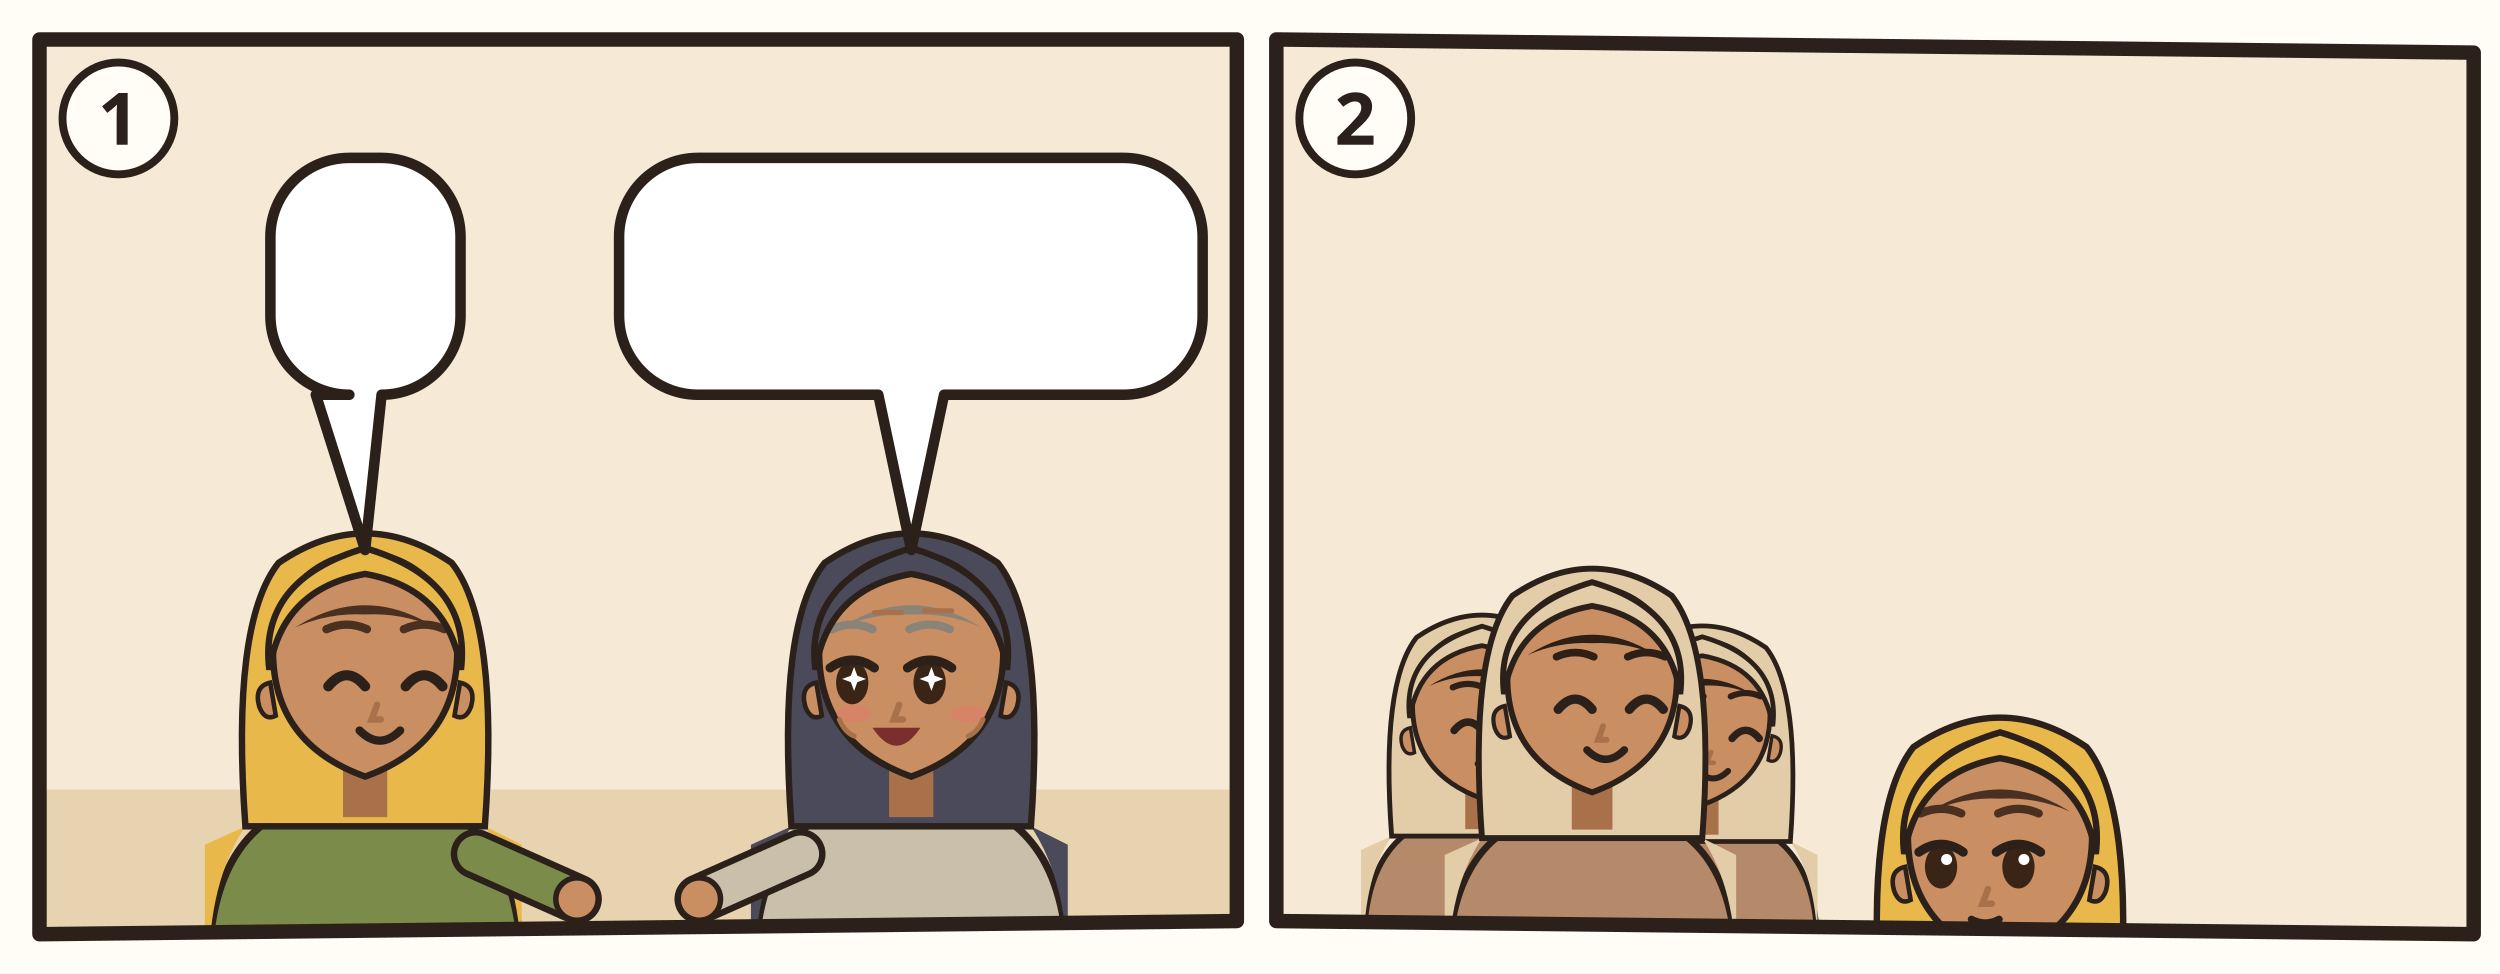
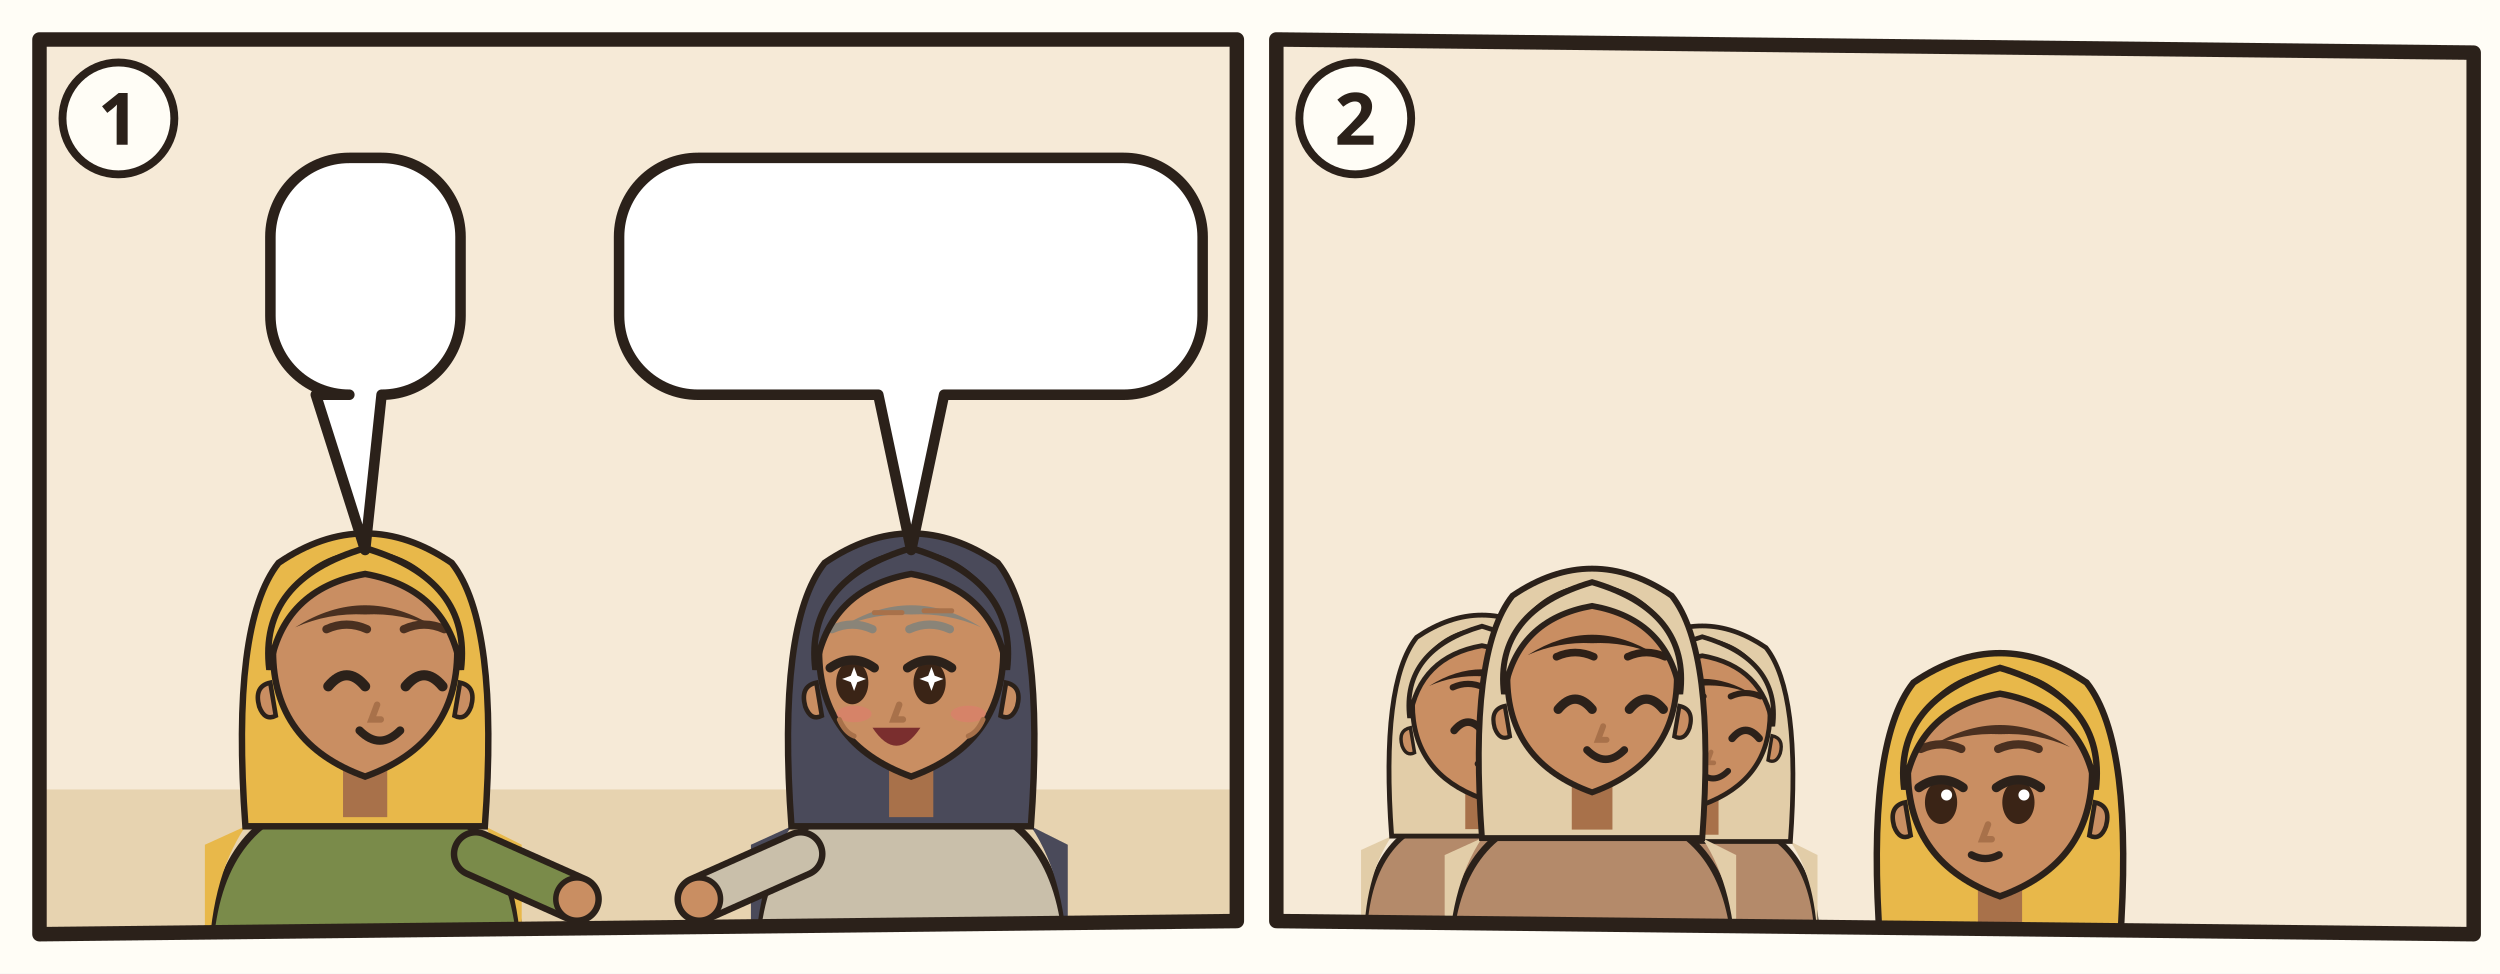
<svg xmlns="http://www.w3.org/2000/svg" viewBox="0 0 380 148">
  <rect width="380" height="148" fill="#FFFDF6" />
  <g transform="translate(4 4)">
    <clipPath id="an-cp-rut-002-018-023-1">
      <polygon points="2,2 184,2 184,136 2,138" />
    </clipPath>
    <g clip-path="url(#an-cp-rut-002-018-023-1)">
      <polygon points="2,2 184,2 184,136 2,138" fill="#F6EAD7" />
      <path d="M0 116h186v24H0z" fill="#E7D3B0" />
      <g transform="translate(51.5 96.4) scale(1.4)">
        <path d="M-17 34Q-17 19-7 15.6L7 15.6Q17 19 17 34z" fill="#7A8B4A" stroke="#2B211A" stroke-width=".8" />
        <path d="M-13 18Q-17 24-17 34h-.4V20zM13 18Q17 24 17 34V20z" fill="#E8B84A" />
        <path d="M12 21L23.0 25.9" stroke="#2B211A" stroke-width="5.4" stroke-linecap="round" />
        <path d="M12 21L23.0 25.9" stroke="#7A8B4A" stroke-width="4" stroke-linecap="round" />
        <circle cx="23.0" cy="25.9" r="2.3" fill="#C98E62" stroke="#2B211A" stroke-width=".6" />
        <path d="M-13 18Q-14.6-4-9.4-10.6Q0-17 9.4-10.6Q14.6-4 13 18z" fill="#E8B84A" stroke="#2B211A" stroke-width=".7" />
        <path d="M-2.4 11h4.8v6h-4.8z" fill="#A8714A" />
        <path d="M-10 -1Q-10 9 0 12.6Q10 9 10 -1A10 10.6 0 0 0 -10 -1z" fill="#C98E62" stroke="#2B211A" stroke-width=".7" />
        <path d="M10.3 2.4q1.8.4 1.2 2.6-.6 1.6-1.8 1z M-10.3 2.4q-1.8.4-1.2 2.6.6 1.6 1.8 1z" fill="#C98E62" stroke="#2B211A" stroke-width=".5" />
        <path d="M-4.0 2.8Q-2.0 0.4 0.0 2.8" fill="none" stroke="#2B211A" stroke-width="1.1" stroke-linecap="round" />
        <path d="M4.4 2.8Q6.4 0.4 8.4 2.8" fill="none" stroke="#2B211A" stroke-width="1.1" stroke-linecap="round" />
        <path d="M-4.2 -3.4Q-2.0 -4.4 0.2 -3.4M4.2 -3.4Q6.4 -4.4 8.6 -3.4" fill="none" stroke="#4A3020" stroke-width=".9" stroke-linecap="round" />
        <path d="M1.3 4.8l-.6 1.6h1" fill="none" stroke="#A8714A" stroke-width=".7" stroke-linecap="round" />
        <path d="M-0.6 7.6Q1.6 9.8 3.8 7.6" fill="none" stroke="#2B211A" stroke-width=".9" stroke-linecap="round" />
        <path d="M-7.6-3.6Q0-8.4 7.6-3.6Q4-5.2 0-5Q-4-5.2-7.6-3.6z" fill="#4A3020" />
        <path d="M-10.4 1Q-11.6-8.8 0-12.2Q11.6-8.8 10.4 1Q9-7.8 0-9.4Q-9-7.8-10.4 1z" fill="#E8B84A" stroke="#2B211A" stroke-width=".7" />
        <use href="#an-gerste" x="-4" y="18" width="16" height="12" />
      </g>
      <g transform="translate(134.5 96.4) scale(1.4)">
        <path d="M-17 34Q-17 19-7 15.6L7 15.6Q17 19 17 34z" fill="#C9BFAA" stroke="#2B211A" stroke-width=".8" />
        <path d="M-13 18Q-17 24-17 34h-.4V20zM13 18Q17 24 17 34V20z" fill="#4A4A5A" />
        <path d="M-12 21L-23.0 25.9" stroke="#2B211A" stroke-width="5.4" stroke-linecap="round" />
        <path d="M-12 21L-23.0 25.9" stroke="#C9BFAA" stroke-width="4" stroke-linecap="round" />
        <circle cx="-23.0" cy="25.9" r="2.3" fill="#C98E62" stroke="#2B211A" stroke-width=".6" />
        <path d="M-13 18Q-14.6-4-9.4-10.6Q0-17 9.4-10.6Q14.6-4 13 18z" fill="#4A4A5A" stroke="#2B211A" stroke-width=".7" />
        <path d="M-2.4 11h4.8v6h-4.8z" fill="#A8714A" />
        <path d="M-10 -1Q-10 9 0 12.6Q10 9 10 -1A10 10.6 0 0 0 -10 -1z" fill="#C98E62" stroke="#2B211A" stroke-width=".7" />
        <path d="M10.3 2.4q1.8.4 1.2 2.6-.6 1.6-1.8 1z M-10.3 2.4q-1.8.4-1.2 2.6.6 1.6 1.8 1z" fill="#C98E62" stroke="#2B211A" stroke-width=".5" />
        <ellipse cx="-6.4" cy="2.4" rx="1.75" ry="2.35" fill="#3A2416" />
        <path d="M-8.8 0.8Q-6.4 -0.9 -4.0 0.8" fill="none" stroke="#2B211A" stroke-width="1" stroke-linecap="round" />
        <path d="M-6.2 0.7l.35 .95.95 .35-.95 .35-.35 .95-.35-.95-.95-.35.95-.35z" fill="#FFF" />
        <ellipse cx="2.0" cy="2.4" rx="1.75" ry="2.35" fill="#3A2416" />
        <path d="M-0.4 0.8Q2.0 -0.9 4.4 0.8" fill="none" stroke="#2B211A" stroke-width="1" stroke-linecap="round" />
        <path d="M2.2 0.7l.35 .95.95 .35-.95 .35-.35 .95-.35-.95-.95-.35.95-.35z" fill="#FFF" />
        <path d="M-8.6 -3.4Q-6.4 -4.4 -4.2 -3.4M-0.2 -3.4Q2.0 -4.4 4.2 -3.4" fill="none" stroke="#8A8478" stroke-width=".9" stroke-linecap="round" />
        <path d="M-1.3 4.8l-.6 1.6h1" fill="none" stroke="#A8714A" stroke-width=".7" stroke-linecap="round" />
        <ellipse cx="-6.2" cy="5.8" rx="1.9" ry=".9" fill="#E07A6E" opacity=".55" />
        <ellipse cx="6.2" cy="5.8" rx="1.9" ry=".9" fill="#E07A6E" opacity=".55" />
        <path d="M-4.2 7.3Q-1.6 11.2 1.0 7.3z" fill="#7A2E2E" />
        <path d="M-7.6-3.6Q0-8.4 7.6-3.6Q4-5.2 0-5Q-4-5.2-7.6-3.6z" fill="#8A8478" />
        <path d="M-10.4 1Q-11.6-8.8 0-12.2Q11.6-8.8 10.4 1Q9-7.8 0-9.4Q-9-7.8-10.4 1z" fill="#4A4A5A" stroke="#2B211A" stroke-width=".7" />
        <path d="M-4-5.2h3M1.4-5.4h3M-7.8 6.4q.6 1.4 1.6 1.8M7.8 6.4q-.6 1.4-1.6 1.8" stroke="#A8714A" stroke-width=".55" stroke-linecap="round" fill="none" />
      </g>
      <g>
        <path d="M49.1 20H54A12 12 0 0 1 66 32V44A12 12 0 0 1 54 56L54 56L51.5 79.6L44 56H49.1A12 12 0 0 1 37.1 44V32A12 12 0 0 1 49.1 20Z" fill="#FFFFFF" stroke="#2B211A" stroke-width="1.6" stroke-linejoin="round" />
        <use href="#an-p-boas" x="43.1" y="26" width="16.9" height="24" />
      </g>
      <g>
        <path d="M102.1 20H166.8A12 12 0 0 1 178.8 32V44A12 12 0 0 1 166.8 56L139.5 56L134.5 79.6L129.5 56H102.1A12 12 0 0 1 90.1 44V32A12 12 0 0 1 102.1 20Z" fill="#FFFFFF" stroke="#2B211A" stroke-width="1.6" stroke-linejoin="round" />
        <use href="#an-z-segnen" x="96.1" y="26" width="22.2" height="24" />
        <use href="#an-p-boas" x="123.3" y="26" width="16.9" height="24" />
        <use href="#an-z-loesen" x="145.2" y="26" width="27.7" height="24" />
      </g>
    </g>
    <polygon points="2,2 184,2 184,136 2,138" fill="none" stroke="#2B211A" stroke-width="2.2" stroke-linejoin="round" />
    <circle cx="14" cy="14" r="8.5" fill="#FFFDF6" stroke="#2B211A" stroke-width="1.2" />
    <text x="14" y="18" text-anchor="middle" font-family="sans-serif" font-size="11" font-weight="700" fill="#2B211A">1</text>
  </g>
  <g transform="translate(192 4)">
    <clipPath id="an-cp-rut-002-018-023-2">
      <polygon points="2,2 184,4 184,138 2,136" />
    </clipPath>
    <g clip-path="url(#an-cp-rut-002-018-023-2)">
      <polygon points="2,2 184,4 184,138 2,136" fill="#F6EAD7" />
      <use href="#an-feld" x="0" y="70" width="186" height="70" />
      <g transform="translate(33.256 104.072) scale(1.05616)">
        <path d="M-17 34Q-17 19-7 15.6L7 15.6Q17 19 17 34z" fill="#B48A6A" stroke="#2B211A" stroke-width=".8" />
        <path d="M-13 18Q-17 24-17 34h-.4V20zM13 18Q17 24 17 34V20z" fill="#E2CDA8" />
        <path d="M-13 18Q-14.6-4-9.4-10.6Q0-17 9.4-10.6Q14.6-4 13 18z" fill="#E2CDA8" stroke="#2B211A" stroke-width=".7" />
        <path d="M-2.4 11h4.8v6h-4.8z" fill="#A8714A" />
        <path d="M-10 -1Q-10 9 0 12.6Q10 9 10 -1A10 10.6 0 0 0 -10 -1z" fill="#C98E62" stroke="#2B211A" stroke-width=".7" />
        <path d="M10.3 2.4q1.8.4 1.2 2.6-.6 1.6-1.8 1z M-10.3 2.4q-1.8.4-1.2 2.6.6 1.6 1.8 1z" fill="#C98E62" stroke="#2B211A" stroke-width=".5" />
        <path d="M-4.0 2.8Q-2.0 0.4 0.0 2.8" fill="none" stroke="#2B211A" stroke-width="1.1" stroke-linecap="round" />
        <path d="M4.4 2.8Q6.4 0.4 8.4 2.8" fill="none" stroke="#2B211A" stroke-width="1.1" stroke-linecap="round" />
        <path d="M-4.2 -3.4Q-2.0 -4.4 0.2 -3.4M4.2 -3.4Q6.4 -4.4 8.6 -3.4" fill="none" stroke="#2E2017" stroke-width=".9" stroke-linecap="round" />
        <path d="M1.3 4.8l-.6 1.6h1" fill="none" stroke="#A8714A" stroke-width=".7" stroke-linecap="round" />
        <path d="M-0.6 7.6Q1.6 9.8 3.8 7.6" fill="none" stroke="#2B211A" stroke-width=".9" stroke-linecap="round" />
        <path d="M-7.6-3.6Q0-8.4 7.6-3.6Q4-5.2 0-5Q-4-5.2-7.6-3.6z" fill="#2E2017" />
        <path d="M-10.4 1Q-11.6-8.8 0-12.2Q11.6-8.8 10.4 1Q9-7.8 0-9.4Q-9-7.8-10.4 1z" fill="#E2CDA8" stroke="#2B211A" stroke-width=".7" />
      </g>
      <g transform="translate(66.744 105.36) scale(1.0304)">
        <path d="M-17 34Q-17 19-7 15.6L7 15.6Q17 19 17 34z" fill="#B48A6A" stroke="#2B211A" stroke-width=".8" />
        <path d="M-13 18Q-17 24-17 34h-.4V20zM13 18Q17 24 17 34V20z" fill="#E2CDA8" />
        <path d="M-13 18Q-14.6-4-9.4-10.6Q0-17 9.4-10.6Q14.6-4 13 18z" fill="#E2CDA8" stroke="#2B211A" stroke-width=".7" />
        <path d="M-2.4 11h4.8v6h-4.8z" fill="#A8714A" />
        <path d="M-10 -1Q-10 9 0 12.6Q10 9 10 -1A10 10.6 0 0 0 -10 -1z" fill="#C98E62" stroke="#2B211A" stroke-width=".7" />
        <path d="M10.3 2.4q1.8.4 1.2 2.6-.6 1.6-1.8 1z M-10.3 2.4q-1.8.4-1.2 2.6.6 1.6 1.8 1z" fill="#C98E62" stroke="#2B211A" stroke-width=".5" />
        <path d="M-4.0 2.8Q-2.0 0.4 0.0 2.8" fill="none" stroke="#2B211A" stroke-width="1.1" stroke-linecap="round" />
        <path d="M4.4 2.8Q6.4 0.4 8.4 2.8" fill="none" stroke="#2B211A" stroke-width="1.1" stroke-linecap="round" />
        <path d="M-4.2 -3.4Q-2.0 -4.4 0.2 -3.4M4.2 -3.4Q6.4 -4.4 8.6 -3.4" fill="none" stroke="#2E2017" stroke-width=".9" stroke-linecap="round" />
        <path d="M1.3 4.8l-.6 1.6h1" fill="none" stroke="#A8714A" stroke-width=".7" stroke-linecap="round" />
        <path d="M-0.6 7.6Q1.6 9.8 3.8 7.6" fill="none" stroke="#2B211A" stroke-width=".9" stroke-linecap="round" />
        <path d="M-7.6-3.6Q0-8.4 7.6-3.6Q4-5.2 0-5Q-4-5.2-7.6-3.6z" fill="#2E2017" />
        <path d="M-10.4 1Q-11.6-8.8 0-12.2Q11.6-8.8 10.4 1Q9-7.8 0-9.4Q-9-7.8-10.4 1z" fill="#E2CDA8" stroke="#2B211A" stroke-width=".7" />
      </g>
      <g transform="translate(50 100.208) scale(1.288)">
        <path d="M-17 34Q-17 19-7 15.6L7 15.6Q17 19 17 34z" fill="#B48A6A" stroke="#2B211A" stroke-width=".8" />
        <path d="M-13 18Q-17 24-17 34h-.4V20zM13 18Q17 24 17 34V20z" fill="#E2CDA8" />
        <path d="M-13 18Q-14.6-4-9.4-10.6Q0-17 9.4-10.6Q14.6-4 13 18z" fill="#E2CDA8" stroke="#2B211A" stroke-width=".7" />
        <path d="M-2.4 11h4.8v6h-4.8z" fill="#A8714A" />
        <path d="M-10 -1Q-10 9 0 12.6Q10 9 10 -1A10 10.6 0 0 0 -10 -1z" fill="#C98E62" stroke="#2B211A" stroke-width=".7" />
        <path d="M10.3 2.4q1.8.4 1.2 2.6-.6 1.6-1.8 1z M-10.3 2.4q-1.8.4-1.2 2.6.6 1.6 1.8 1z" fill="#C98E62" stroke="#2B211A" stroke-width=".5" />
        <path d="M-4.0 2.8Q-2.0 0.4 0.0 2.8" fill="none" stroke="#2B211A" stroke-width="1.1" stroke-linecap="round" />
        <path d="M4.4 2.8Q6.4 0.4 8.4 2.8" fill="none" stroke="#2B211A" stroke-width="1.1" stroke-linecap="round" />
        <path d="M-4.2 -3.4Q-2.0 -4.4 0.2 -3.4M4.2 -3.4Q6.4 -4.4 8.6 -3.4" fill="none" stroke="#2E2017" stroke-width=".9" stroke-linecap="round" />
        <path d="M1.3 4.8l-.6 1.6h1" fill="none" stroke="#A8714A" stroke-width=".7" stroke-linecap="round" />
        <path d="M-0.6 7.6Q1.6 9.8 3.8 7.6" fill="none" stroke="#2B211A" stroke-width=".9" stroke-linecap="round" />
        <path d="M-7.6-3.6Q0-8.4 7.6-3.6Q4-5.2 0-5Q-4-5.2-7.6-3.6z" fill="#2E2017" />
        <path d="M-10.4 1Q-11.6-8.8 0-12.2Q11.6-8.8 10.4 1Q9-7.8 0-9.4Q-9-7.8-10.4 1z" fill="#E2CDA8" stroke="#2B211A" stroke-width=".7" />
      </g>
-       <g transform="translate(112 124.4) scale(1.4)">
+       <g transform="translate(112 114.6) scale(1.4)">
        <path d="M-17 34Q-17 19-7 15.6L7 15.6Q17 19 17 34z" fill="#7A8B4A" stroke="#2B211A" stroke-width=".8" />
        <path d="M-13 18Q-17 24-17 34h-.4V20zM13 18Q17 24 17 34V20z" fill="#E8B84A" />
        <path d="M-13 18Q-14.6-4-9.4-10.6Q0-17 9.4-10.6Q14.6-4 13 18z" fill="#E8B84A" stroke="#2B211A" stroke-width=".7" />
        <path d="M-2.4 11h4.8v6h-4.8z" fill="#A8714A" />
        <path d="M-10 -1Q-10 9 0 12.6Q10 9 10 -1A10 10.6 0 0 0 -10 -1z" fill="#C98E62" stroke="#2B211A" stroke-width=".7" />
        <path d="M10.3 2.4q1.8.4 1.2 2.6-.6 1.6-1.8 1z M-10.3 2.4q-1.8.4-1.2 2.6.6 1.6 1.8 1z" fill="#C98E62" stroke="#2B211A" stroke-width=".5" />
        <ellipse cx="-6.4" cy="2.4" rx="1.75" ry="2.35" fill="#3A2416" />
        <path d="M-8.8 0.8Q-6.4 -0.9 -4.0 0.8" fill="none" stroke="#2B211A" stroke-width="1" stroke-linecap="round" />
        <circle cx="-5.8" cy="1.6" r=".6" fill="#FFF" />
        <ellipse cx="2.0" cy="2.4" rx="1.75" ry="2.35" fill="#3A2416" />
        <path d="M-0.4 0.8Q2.0 -0.9 4.4 0.8" fill="none" stroke="#2B211A" stroke-width="1" stroke-linecap="round" />
        <circle cx="2.6" cy="1.6" r=".6" fill="#FFF" />
        <path d="M-8.6 -3.4Q-6.4 -4.4 -4.2 -3.4M-0.2 -3.4Q2.0 -4.4 4.2 -3.4" fill="none" stroke="#4A3020" stroke-width=".9" stroke-linecap="round" />
        <path d="M-1.3 4.8l-.6 1.6h1" fill="none" stroke="#A8714A" stroke-width=".7" stroke-linecap="round" />
        <path d="M-3.1 8.1Q-1.6 8.9 -0.1 8.1" fill="none" stroke="#2B211A" stroke-width=".8" stroke-linecap="round" />
        <path d="M-7.6-3.6Q0-8.4 7.6-3.6Q4-5.2 0-5Q-4-5.2-7.6-3.6z" fill="#4A3020" />
        <path d="M-10.4 1Q-11.6-8.8 0-12.2Q11.6-8.8 10.4 1Q9-7.8 0-9.4Q-9-7.8-10.4 1z" fill="#E8B84A" stroke="#2B211A" stroke-width=".7" />
        <use href="#an-a-garbe" x="-4" y="18" width="16" height="12" />
      </g>
      <use href="#an-garbe" x="141.4" y="100" width="18" height="24" />
      <use href="#an-garbe" x="155.8" y="102" width="18" height="24" />
    </g>
    <polygon points="2,2 184,4 184,138 2,136" fill="none" stroke="#2B211A" stroke-width="2.2" stroke-linejoin="round" />
    <circle cx="14" cy="14" r="8.5" fill="#FFFDF6" stroke="#2B211A" stroke-width="1.2" />
    <text x="14" y="18" text-anchor="middle" font-family="sans-serif" font-size="11" font-weight="700" fill="#2B211A">2</text>
  </g>
</svg>
